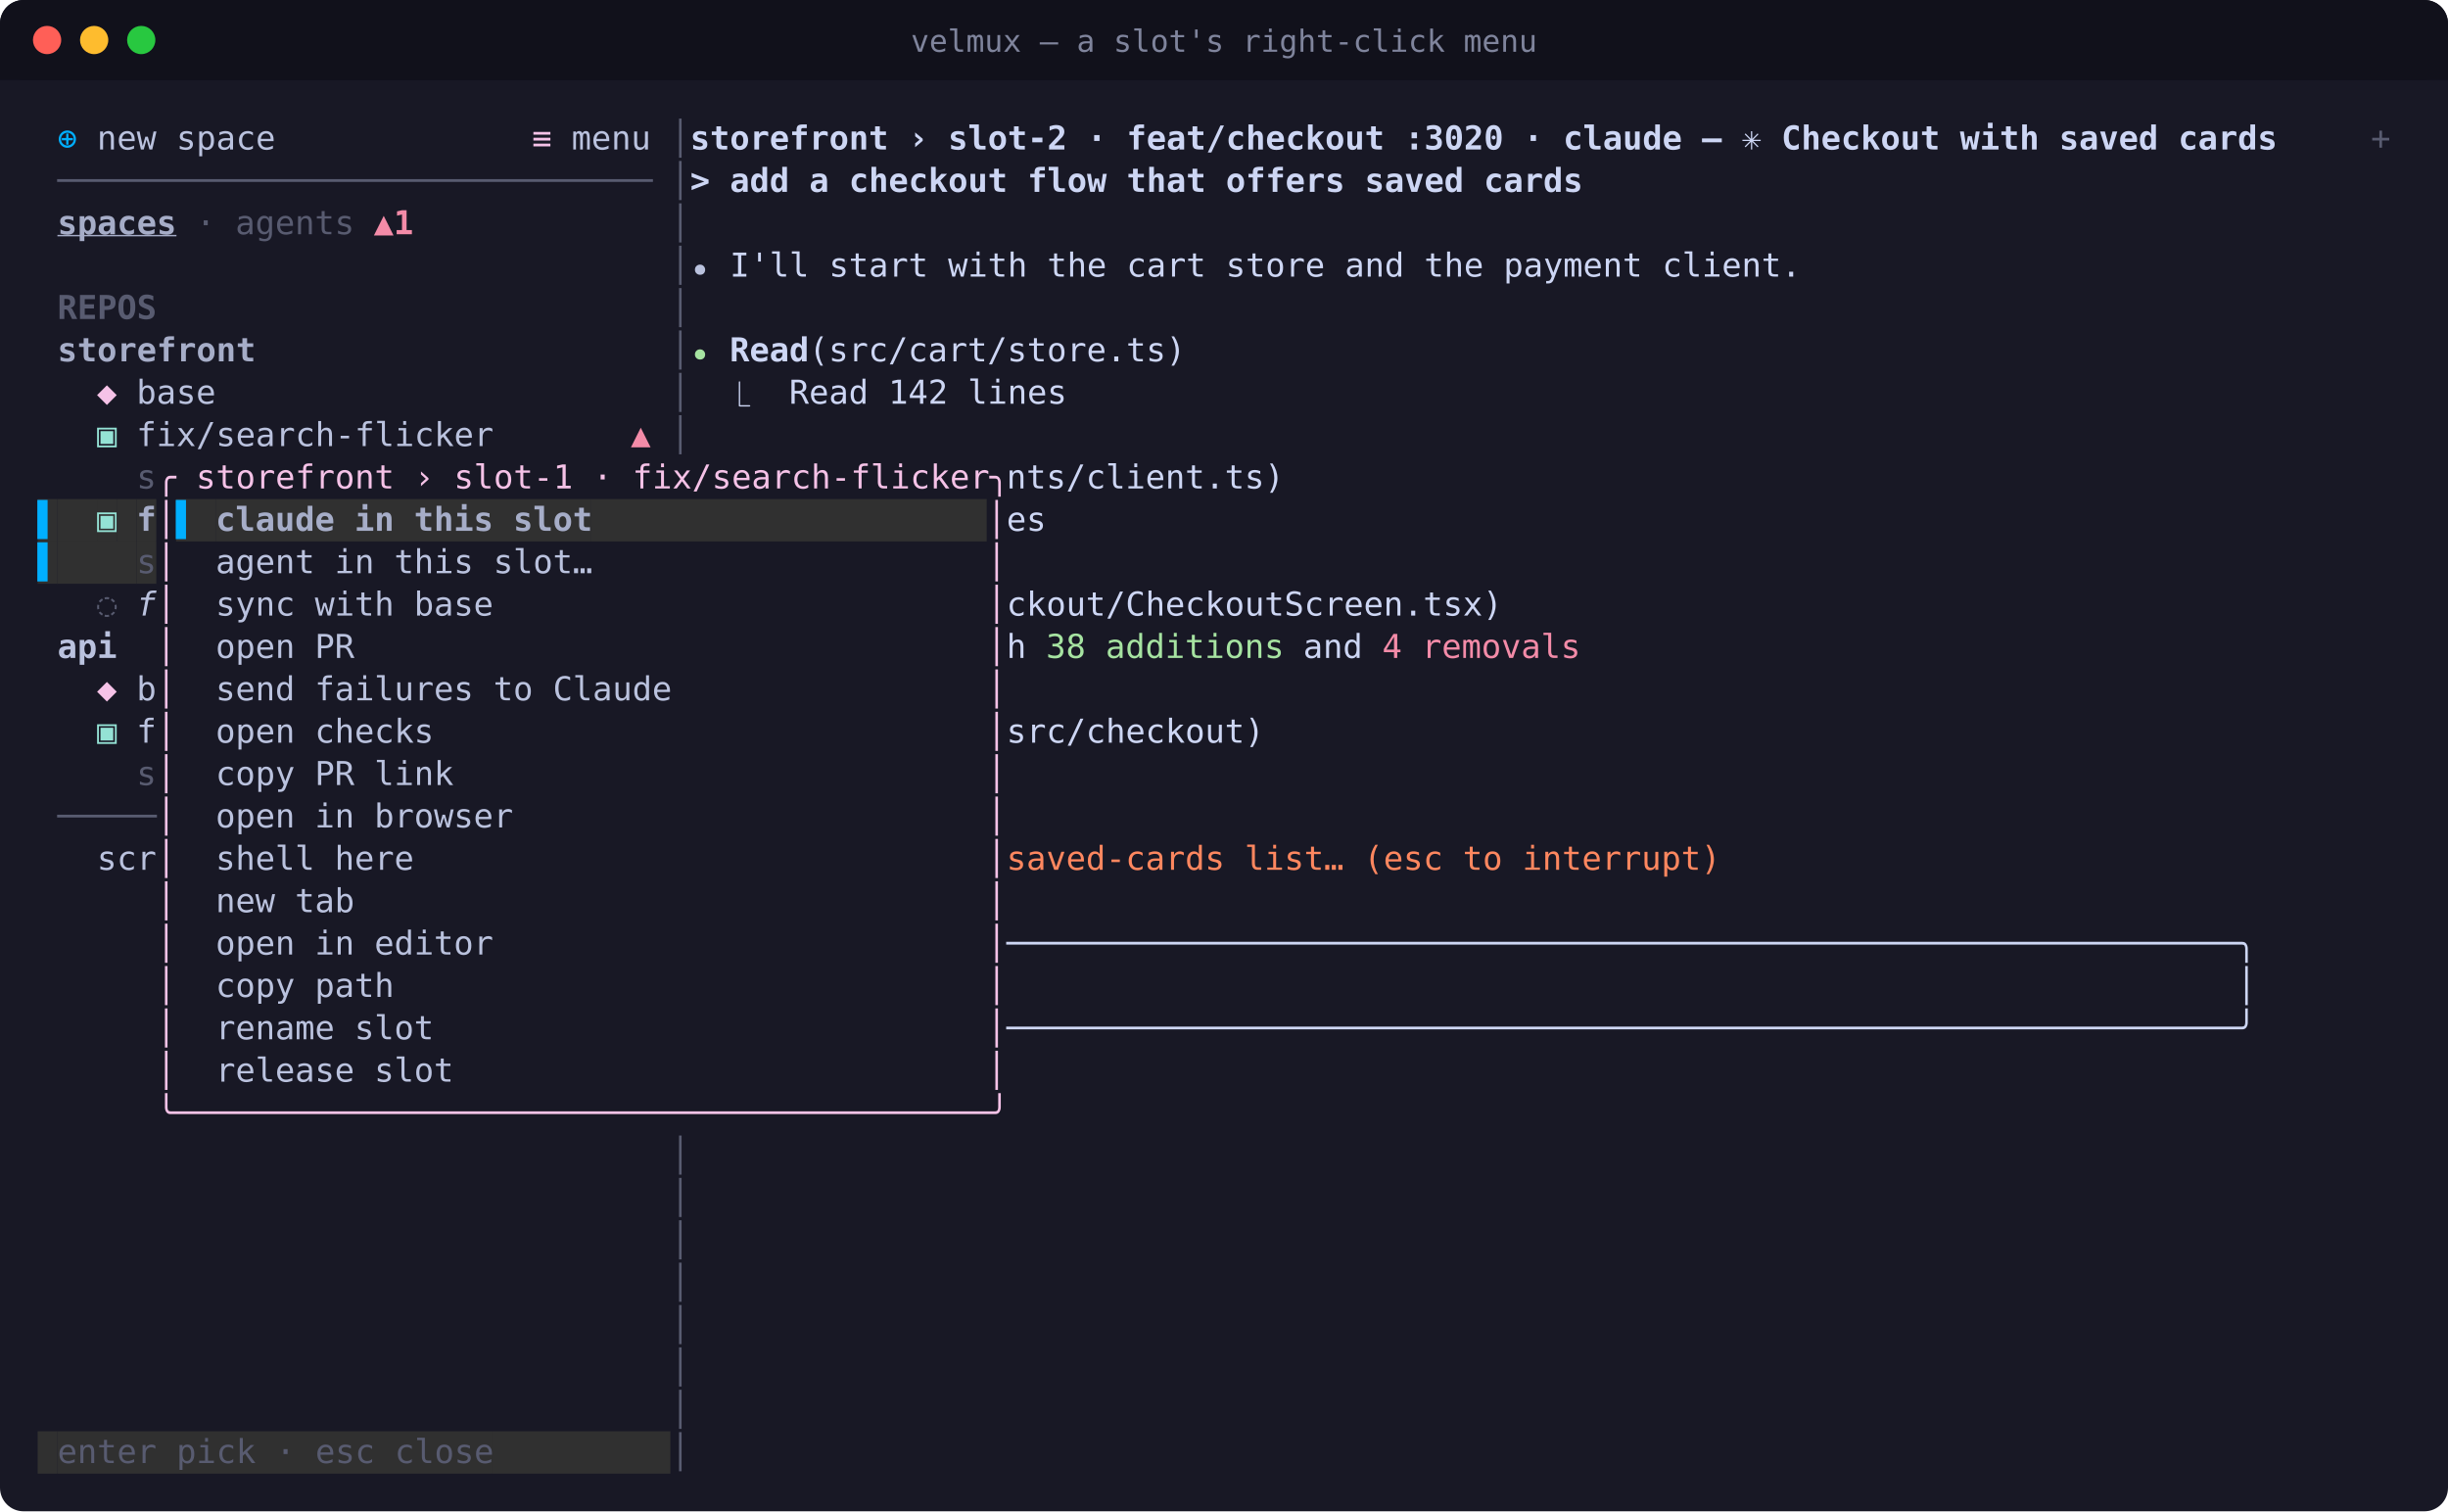
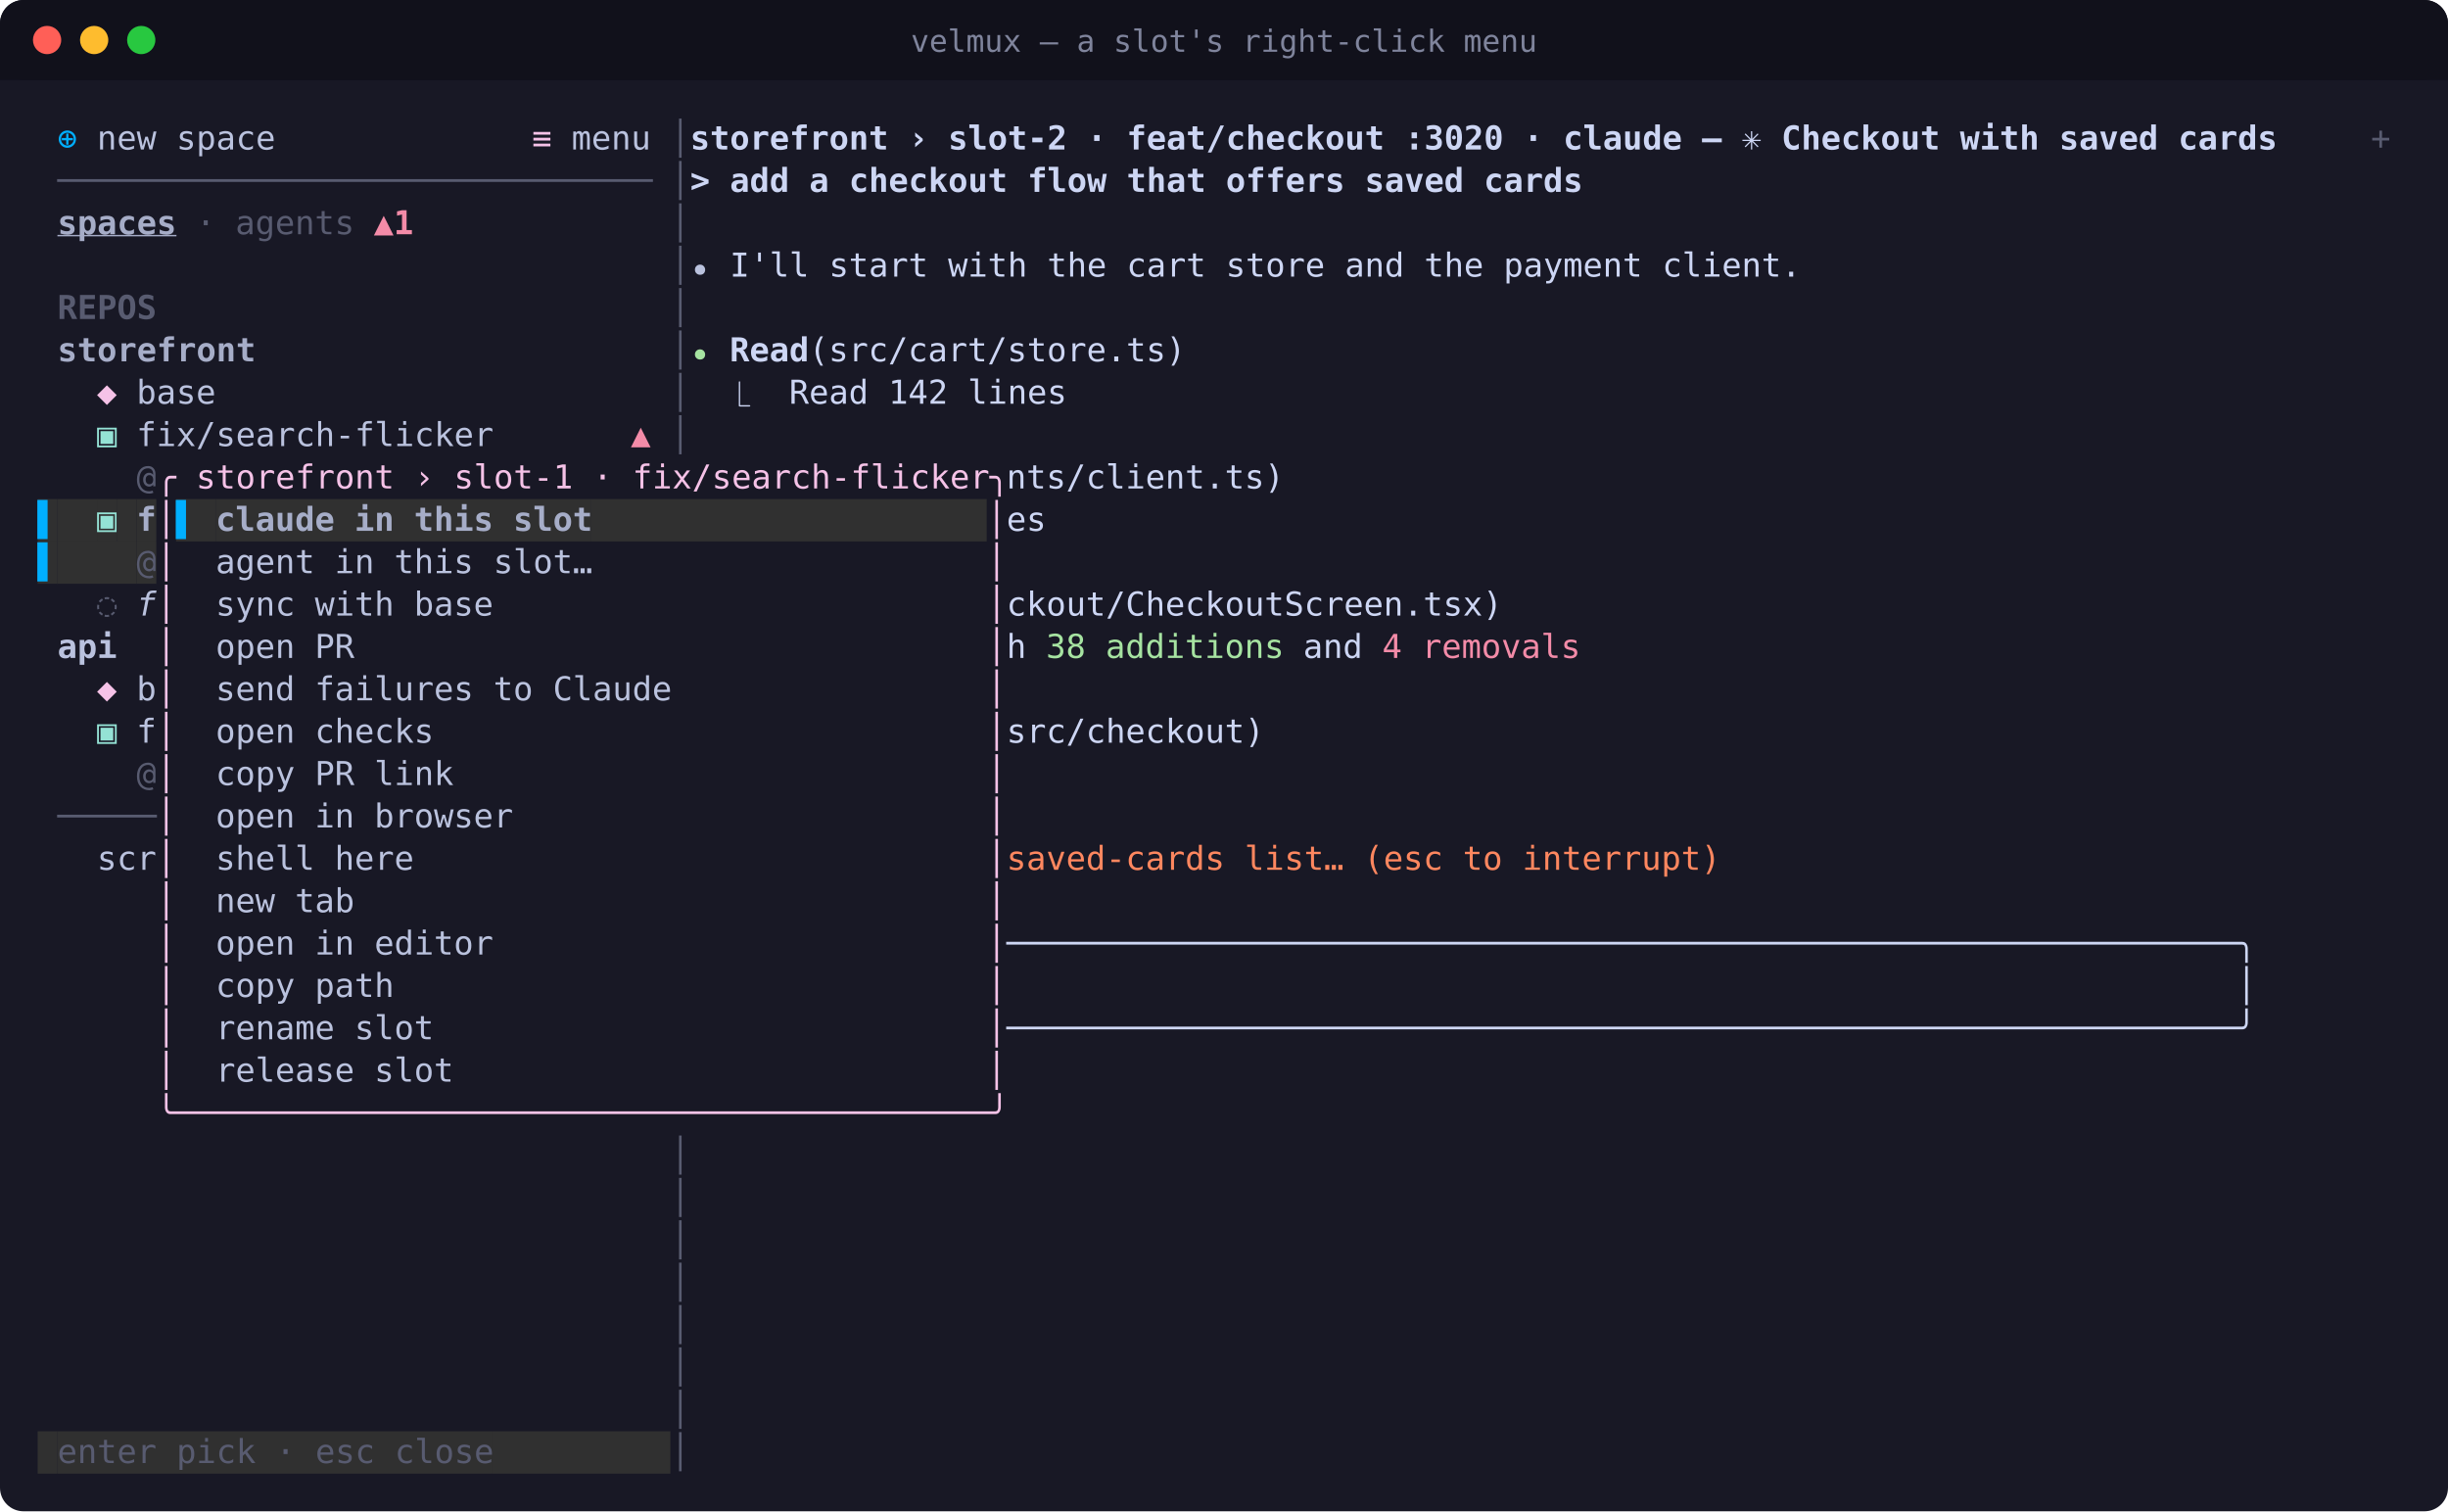
<svg xmlns="http://www.w3.org/2000/svg" width="1040" height="642" viewBox="0 0 1040 642" font-family="'SF Mono','JetBrains Mono',Menlo,Consolas,monospace" font-size="14">
  <rect width="1040" height="642" rx="10" fill="#181825" />
  <rect width="1040" height="34" rx="10" fill="#11111b" />
  <rect y="24" width="1040" height="10" fill="#11111b" />
  <circle cx="20" cy="17" r="6" fill="#ff5f57" />
  <circle cx="40" cy="17" r="6" fill="#febc2e" />
  <circle cx="60" cy="17" r="6" fill="#28c840" />
  <text x="520" y="22" fill="#7f849c" text-anchor="middle" font-size="13">velmux — a slot's right-click menu</text>
  <text x="24.4" y="63.5" fill="#00afff" xml:space="preserve" textLength="8.4" lengthAdjust="spacingAndGlyphs">⊕</text>
  <text x="41.2" y="63.5" fill="#bac2de" xml:space="preserve" textLength="75.6" lengthAdjust="spacingAndGlyphs">new space</text>
  <text x="226.0" y="63.5" fill="#f5c2e7" xml:space="preserve" textLength="8.4" lengthAdjust="spacingAndGlyphs">≡</text>
  <text x="242.8" y="63.5" fill="#bac2de" xml:space="preserve" textLength="33.6" lengthAdjust="spacingAndGlyphs">menu</text>
  <text x="284.8" y="63.5" fill="#585b70" xml:space="preserve" textLength="8.4" lengthAdjust="spacingAndGlyphs">│</text>
  <text x="293.2" y="63.5" fill="#cdd6f4" xml:space="preserve" textLength="672.0" lengthAdjust="spacingAndGlyphs" font-weight="bold">storefront › slot-2 · feat/checkout :3020 · claude — ✳ Checkout with saved cards</text>
  <text x="1007.2" y="63.5" fill="#585b70" xml:space="preserve" textLength="8.4" lengthAdjust="spacingAndGlyphs">+</text>
  <text x="24.4" y="81.5" fill="#585b70" xml:space="preserve" textLength="252.0" lengthAdjust="spacingAndGlyphs">──────────────────────────────</text>
  <text x="284.8" y="81.5" fill="#585b70" xml:space="preserve" textLength="8.4" lengthAdjust="spacingAndGlyphs">│</text>
  <text x="293.2" y="81.5" fill="#cdd6f4" xml:space="preserve" textLength="378.0" lengthAdjust="spacingAndGlyphs" font-weight="bold">&gt; add a checkout flow that offers saved cards</text>
  <text x="24.4" y="99.5" fill="#a6adc8" xml:space="preserve" textLength="50.4" lengthAdjust="spacingAndGlyphs" font-weight="bold" text-decoration="underline">spaces</text>
  <text x="83.2" y="99.5" fill="#585b70" xml:space="preserve" textLength="8.4" lengthAdjust="spacingAndGlyphs">·</text>
  <text x="100.0" y="99.5" fill="#585b70" xml:space="preserve" textLength="50.4" lengthAdjust="spacingAndGlyphs">agents</text>
  <text x="158.8" y="99.5" fill="#f38ba8" xml:space="preserve" textLength="16.8" lengthAdjust="spacingAndGlyphs" font-weight="bold">▲1</text>
  <text x="284.8" y="99.5" fill="#585b70" xml:space="preserve" textLength="8.4" lengthAdjust="spacingAndGlyphs">│</text>
  <text x="284.8" y="117.5" fill="#585b70" xml:space="preserve" textLength="8.4" lengthAdjust="spacingAndGlyphs">│</text>
  <text x="293.2" y="117.5" fill="#bac2de" xml:space="preserve" textLength="8.4" lengthAdjust="spacingAndGlyphs">⏺</text>
  <text x="301.6" y="117.5" fill="#cdd6f4" xml:space="preserve" textLength="722.4" lengthAdjust="spacingAndGlyphs"> I'll start with the cart store and the payment client.                               </text>
  <text x="24.4" y="135.5" fill="#585b70" xml:space="preserve" textLength="42.0" lengthAdjust="spacingAndGlyphs" font-weight="bold">REPOS</text>
  <text x="284.8" y="135.5" fill="#585b70" xml:space="preserve" textLength="8.4" lengthAdjust="spacingAndGlyphs">│</text>
  <text x="24.4" y="153.5" fill="#a6adc8" xml:space="preserve" textLength="84.0" lengthAdjust="spacingAndGlyphs" font-weight="bold">storefront</text>
  <text x="284.8" y="153.5" fill="#585b70" xml:space="preserve" textLength="8.4" lengthAdjust="spacingAndGlyphs">│</text>
  <text x="293.2" y="153.5" fill="#a6e3a1" xml:space="preserve" textLength="8.4" lengthAdjust="spacingAndGlyphs">⏺</text>
  <text x="310.0" y="153.5" fill="#cdd6f4" xml:space="preserve" textLength="33.6" lengthAdjust="spacingAndGlyphs" font-weight="bold">Read</text>
  <text x="343.6" y="153.5" fill="#cdd6f4" xml:space="preserve" textLength="680.4" lengthAdjust="spacingAndGlyphs">(src/cart/store.ts)                                                              </text>
  <text x="41.2" y="171.5" fill="#f5c2e7" xml:space="preserve" textLength="8.4" lengthAdjust="spacingAndGlyphs">◆</text>
  <text x="58.0" y="171.5" fill="#bac2de" xml:space="preserve" textLength="33.6" lengthAdjust="spacingAndGlyphs">base</text>
  <text x="284.8" y="171.5" fill="#585b70" xml:space="preserve" textLength="8.4" lengthAdjust="spacingAndGlyphs">│</text>
  <text x="293.2" y="171.5" fill="#cdd6f4" xml:space="preserve" textLength="730.8" lengthAdjust="spacingAndGlyphs">  ⎿  Read 142 lines                                                                    </text>
  <text x="41.2" y="189.5" fill="#94e2d5" xml:space="preserve" textLength="8.4" lengthAdjust="spacingAndGlyphs">▣</text>
  <text x="58.0" y="189.5" fill="#bac2de" xml:space="preserve" textLength="151.2" lengthAdjust="spacingAndGlyphs">fix/search-flicker</text>
  <text x="268.0" y="189.5" fill="#f38ba8" xml:space="preserve" textLength="8.4" lengthAdjust="spacingAndGlyphs" font-weight="bold">▲</text>
  <text x="284.8" y="189.5" fill="#585b70" xml:space="preserve" textLength="8.4" lengthAdjust="spacingAndGlyphs">│</text>
-   <text x="58.0" y="207.5" fill="#585b70" xml:space="preserve" textLength="8.4" lengthAdjust="spacingAndGlyphs">s</text>
+   <text x="58.0" y="207.5" fill="#585b70" xml:space="preserve" textLength="8.4" lengthAdjust="spacingAndGlyphs">@</text>
  <text x="66.4" y="207.5" fill="#f5c2e7" xml:space="preserve" textLength="361.2" lengthAdjust="spacingAndGlyphs">╭ storefront › slot-1 · fix/search-flicker╮</text>
  <text x="427.6" y="207.5" fill="#cdd6f4" xml:space="preserve" textLength="596.4" lengthAdjust="spacingAndGlyphs">nts/client.ts)                                                         </text>
  <rect x="16.0" y="212.0" width="8.4" height="18" fill="#303030" />
  <text x="16.0" y="225.5" fill="#00afff" xml:space="preserve" textLength="8.4" lengthAdjust="spacingAndGlyphs">▌</text>
  <rect x="24.4" y="212.0" width="16.8" height="18" fill="#303030" />
  <rect x="41.2" y="212.0" width="8.4" height="18" fill="#303030" />
  <text x="41.2" y="225.5" fill="#94e2d5" xml:space="preserve" textLength="8.4" lengthAdjust="spacingAndGlyphs">▣</text>
  <rect x="49.6" y="212.0" width="8.4" height="18" fill="#303030" />
  <rect x="58.0" y="212.0" width="8.4" height="18" fill="#303030" />
  <text x="58.0" y="225.5" fill="#a6adc8" xml:space="preserve" textLength="8.4" lengthAdjust="spacingAndGlyphs" font-weight="bold">f</text>
  <text x="66.4" y="225.5" fill="#f5c2e7" xml:space="preserve" textLength="8.4" lengthAdjust="spacingAndGlyphs">│</text>
  <rect x="74.8" y="212.0" width="8.4" height="18" fill="#303030" />
  <text x="74.8" y="225.5" fill="#00afff" xml:space="preserve" textLength="8.4" lengthAdjust="spacingAndGlyphs">▌</text>
  <rect x="83.2" y="212.0" width="8.4" height="18" fill="#303030" />
  <rect x="91.6" y="212.0" width="159.6" height="18" fill="#303030" />
  <text x="91.6" y="225.5" fill="#a6adc8" xml:space="preserve" textLength="159.6" lengthAdjust="spacingAndGlyphs" font-weight="bold">claude in this slot</text>
  <rect x="251.2" y="212.0" width="168.0" height="18" fill="#303030" />
  <text x="419.2" y="225.5" fill="#f5c2e7" xml:space="preserve" textLength="8.4" lengthAdjust="spacingAndGlyphs">│</text>
  <text x="427.6" y="225.5" fill="#cdd6f4" xml:space="preserve" textLength="596.4" lengthAdjust="spacingAndGlyphs">es                                                                     </text>
  <rect x="16.0" y="230.0" width="8.4" height="18" fill="#303030" />
  <text x="16.0" y="243.5" fill="#00afff" xml:space="preserve" textLength="8.4" lengthAdjust="spacingAndGlyphs">▌</text>
  <rect x="24.4" y="230.0" width="33.6" height="18" fill="#303030" />
  <rect x="58.0" y="230.0" width="8.4" height="18" fill="#303030" />
-   <text x="58.0" y="243.5" fill="#585b70" xml:space="preserve" textLength="8.4" lengthAdjust="spacingAndGlyphs">s</text>
+   <text x="58.0" y="243.5" fill="#585b70" xml:space="preserve" textLength="8.4" lengthAdjust="spacingAndGlyphs">@</text>
  <text x="66.4" y="243.5" fill="#f5c2e7" xml:space="preserve" textLength="8.4" lengthAdjust="spacingAndGlyphs">│</text>
  <text x="91.6" y="243.5" fill="#bac2de" xml:space="preserve" textLength="159.6" lengthAdjust="spacingAndGlyphs">agent in this slot…</text>
  <text x="419.2" y="243.5" fill="#f5c2e7" xml:space="preserve" textLength="8.4" lengthAdjust="spacingAndGlyphs">│</text>
  <text x="41.2" y="261.5" fill="#585b70" xml:space="preserve" textLength="8.4" lengthAdjust="spacingAndGlyphs">◌</text>
  <text x="58.0" y="261.5" fill="#bac2de" xml:space="preserve" textLength="8.4" lengthAdjust="spacingAndGlyphs" font-style="italic">f</text>
  <text x="66.4" y="261.5" fill="#f5c2e7" xml:space="preserve" textLength="8.4" lengthAdjust="spacingAndGlyphs">│</text>
  <text x="91.6" y="261.5" fill="#bac2de" xml:space="preserve" textLength="117.6" lengthAdjust="spacingAndGlyphs">sync with base</text>
  <text x="419.2" y="261.5" fill="#f5c2e7" xml:space="preserve" textLength="8.4" lengthAdjust="spacingAndGlyphs">│</text>
  <text x="427.6" y="261.5" fill="#cdd6f4" xml:space="preserve" textLength="596.4" lengthAdjust="spacingAndGlyphs">ckout/CheckoutScreen.tsx)                                              </text>
  <text x="24.4" y="279.5" fill="#bac2de" xml:space="preserve" textLength="25.2" lengthAdjust="spacingAndGlyphs" font-weight="bold">api</text>
  <text x="66.4" y="279.5" fill="#f5c2e7" xml:space="preserve" textLength="8.4" lengthAdjust="spacingAndGlyphs">│</text>
  <text x="91.6" y="279.5" fill="#bac2de" xml:space="preserve" textLength="58.8" lengthAdjust="spacingAndGlyphs">open PR</text>
  <text x="419.2" y="279.5" fill="#f5c2e7" xml:space="preserve" textLength="8.4" lengthAdjust="spacingAndGlyphs">│</text>
  <text x="427.6" y="279.5" fill="#cdd6f4" xml:space="preserve" textLength="16.8" lengthAdjust="spacingAndGlyphs">h </text>
  <text x="444.4" y="279.5" fill="#a6e3a1" xml:space="preserve" textLength="100.8" lengthAdjust="spacingAndGlyphs">38 additions</text>
  <text x="545.2" y="279.5" fill="#cdd6f4" xml:space="preserve" textLength="42.0" lengthAdjust="spacingAndGlyphs"> and </text>
  <text x="587.2" y="279.5" fill="#f38ba8" xml:space="preserve" textLength="84.0" lengthAdjust="spacingAndGlyphs">4 removals</text>
  <text x="41.2" y="297.5" fill="#f5c2e7" xml:space="preserve" textLength="8.4" lengthAdjust="spacingAndGlyphs">◆</text>
  <text x="58.0" y="297.5" fill="#bac2de" xml:space="preserve" textLength="8.4" lengthAdjust="spacingAndGlyphs">b</text>
  <text x="66.4" y="297.5" fill="#f5c2e7" xml:space="preserve" textLength="8.4" lengthAdjust="spacingAndGlyphs">│</text>
  <text x="91.6" y="297.5" fill="#bac2de" xml:space="preserve" textLength="193.2" lengthAdjust="spacingAndGlyphs">send failures to Claude</text>
  <text x="419.2" y="297.5" fill="#f5c2e7" xml:space="preserve" textLength="8.4" lengthAdjust="spacingAndGlyphs">│</text>
  <text x="41.2" y="315.5" fill="#94e2d5" xml:space="preserve" textLength="8.4" lengthAdjust="spacingAndGlyphs">▣</text>
  <text x="58.0" y="315.5" fill="#bac2de" xml:space="preserve" textLength="8.4" lengthAdjust="spacingAndGlyphs">f</text>
  <text x="66.4" y="315.5" fill="#f5c2e7" xml:space="preserve" textLength="8.4" lengthAdjust="spacingAndGlyphs">│</text>
  <text x="91.6" y="315.5" fill="#bac2de" xml:space="preserve" textLength="92.4" lengthAdjust="spacingAndGlyphs">open checks</text>
  <text x="419.2" y="315.5" fill="#f5c2e7" xml:space="preserve" textLength="8.4" lengthAdjust="spacingAndGlyphs">│</text>
  <text x="427.6" y="315.5" fill="#cdd6f4" xml:space="preserve" textLength="596.4" lengthAdjust="spacingAndGlyphs">src/checkout)                                                          </text>
-   <text x="58.0" y="333.5" fill="#585b70" xml:space="preserve" textLength="8.4" lengthAdjust="spacingAndGlyphs">s</text>
+   <text x="58.0" y="333.5" fill="#585b70" xml:space="preserve" textLength="8.4" lengthAdjust="spacingAndGlyphs">@</text>
  <text x="66.4" y="333.5" fill="#f5c2e7" xml:space="preserve" textLength="8.4" lengthAdjust="spacingAndGlyphs">│</text>
  <text x="91.6" y="333.5" fill="#bac2de" xml:space="preserve" textLength="100.8" lengthAdjust="spacingAndGlyphs">copy PR link</text>
  <text x="419.2" y="333.5" fill="#f5c2e7" xml:space="preserve" textLength="8.4" lengthAdjust="spacingAndGlyphs">│</text>
  <text x="24.4" y="351.5" fill="#585b70" xml:space="preserve" textLength="42.0" lengthAdjust="spacingAndGlyphs">─────</text>
  <text x="66.4" y="351.5" fill="#f5c2e7" xml:space="preserve" textLength="8.4" lengthAdjust="spacingAndGlyphs">│</text>
  <text x="91.6" y="351.5" fill="#bac2de" xml:space="preserve" textLength="126.0" lengthAdjust="spacingAndGlyphs">open in browser</text>
  <text x="419.2" y="351.5" fill="#f5c2e7" xml:space="preserve" textLength="8.4" lengthAdjust="spacingAndGlyphs">│</text>
  <text x="41.2" y="369.5" fill="#bac2de" xml:space="preserve" textLength="25.2" lengthAdjust="spacingAndGlyphs">scr</text>
  <text x="66.4" y="369.5" fill="#f5c2e7" xml:space="preserve" textLength="8.4" lengthAdjust="spacingAndGlyphs">│</text>
  <text x="91.6" y="369.5" fill="#bac2de" xml:space="preserve" textLength="84.0" lengthAdjust="spacingAndGlyphs">shell here</text>
  <text x="419.2" y="369.5" fill="#f5c2e7" xml:space="preserve" textLength="8.4" lengthAdjust="spacingAndGlyphs">│</text>
  <text x="427.6" y="369.5" fill="#ff875f" xml:space="preserve" textLength="302.4" lengthAdjust="spacingAndGlyphs">saved-cards list… (esc to interrupt)</text>
  <text x="66.4" y="387.5" fill="#f5c2e7" xml:space="preserve" textLength="8.4" lengthAdjust="spacingAndGlyphs">│</text>
  <text x="91.6" y="387.5" fill="#bac2de" xml:space="preserve" textLength="58.8" lengthAdjust="spacingAndGlyphs">new tab</text>
  <text x="419.2" y="387.5" fill="#f5c2e7" xml:space="preserve" textLength="8.4" lengthAdjust="spacingAndGlyphs">│</text>
  <text x="66.4" y="405.5" fill="#f5c2e7" xml:space="preserve" textLength="8.4" lengthAdjust="spacingAndGlyphs">│</text>
  <text x="91.6" y="405.5" fill="#bac2de" xml:space="preserve" textLength="117.6" lengthAdjust="spacingAndGlyphs">open in editor</text>
  <text x="419.2" y="405.5" fill="#f5c2e7" xml:space="preserve" textLength="8.4" lengthAdjust="spacingAndGlyphs">│</text>
  <text x="427.6" y="405.5" fill="#cdd6f4" xml:space="preserve" textLength="596.4" lengthAdjust="spacingAndGlyphs">──────────────────────────────────────────────────────────────╮        </text>
  <text x="66.4" y="423.5" fill="#f5c2e7" xml:space="preserve" textLength="8.4" lengthAdjust="spacingAndGlyphs">│</text>
  <text x="91.6" y="423.5" fill="#bac2de" xml:space="preserve" textLength="75.6" lengthAdjust="spacingAndGlyphs">copy path</text>
  <text x="419.2" y="423.5" fill="#f5c2e7" xml:space="preserve" textLength="8.4" lengthAdjust="spacingAndGlyphs">│</text>
  <text x="427.6" y="423.5" fill="#cdd6f4" xml:space="preserve" textLength="596.4" lengthAdjust="spacingAndGlyphs">                                                              │        </text>
  <text x="66.4" y="441.5" fill="#f5c2e7" xml:space="preserve" textLength="8.4" lengthAdjust="spacingAndGlyphs">│</text>
  <text x="91.6" y="441.5" fill="#bac2de" xml:space="preserve" textLength="92.4" lengthAdjust="spacingAndGlyphs">rename slot</text>
  <text x="419.2" y="441.5" fill="#f5c2e7" xml:space="preserve" textLength="8.4" lengthAdjust="spacingAndGlyphs">│</text>
  <text x="427.6" y="441.5" fill="#cdd6f4" xml:space="preserve" textLength="596.4" lengthAdjust="spacingAndGlyphs">──────────────────────────────────────────────────────────────╯        </text>
  <text x="66.4" y="459.5" fill="#f5c2e7" xml:space="preserve" textLength="8.4" lengthAdjust="spacingAndGlyphs">│</text>
  <text x="91.6" y="459.5" fill="#bac2de" xml:space="preserve" textLength="100.8" lengthAdjust="spacingAndGlyphs">release slot</text>
  <text x="419.2" y="459.5" fill="#f5c2e7" xml:space="preserve" textLength="8.4" lengthAdjust="spacingAndGlyphs">│</text>
  <text x="66.4" y="477.5" fill="#f5c2e7" xml:space="preserve" textLength="361.2" lengthAdjust="spacingAndGlyphs">╰─────────────────────────────────────────╯</text>
  <text x="284.8" y="495.5" fill="#585b70" xml:space="preserve" textLength="8.4" lengthAdjust="spacingAndGlyphs">│</text>
  <text x="284.8" y="513.5" fill="#585b70" xml:space="preserve" textLength="8.4" lengthAdjust="spacingAndGlyphs">│</text>
  <text x="284.8" y="531.5" fill="#585b70" xml:space="preserve" textLength="8.4" lengthAdjust="spacingAndGlyphs">│</text>
  <text x="284.8" y="549.5" fill="#585b70" xml:space="preserve" textLength="8.4" lengthAdjust="spacingAndGlyphs">│</text>
  <text x="284.8" y="567.5" fill="#585b70" xml:space="preserve" textLength="8.4" lengthAdjust="spacingAndGlyphs">│</text>
  <text x="284.8" y="585.5" fill="#585b70" xml:space="preserve" textLength="8.4" lengthAdjust="spacingAndGlyphs">│</text>
  <text x="284.8" y="603.5" fill="#585b70" xml:space="preserve" textLength="8.4" lengthAdjust="spacingAndGlyphs">│</text>
  <rect x="16.0" y="608.0" width="8.4" height="18" fill="#303030" />
  <rect x="24.4" y="608.0" width="184.8" height="18" fill="#303030" />
  <text x="24.4" y="621.5" fill="#585b70" xml:space="preserve" textLength="184.8" lengthAdjust="spacingAndGlyphs">enter pick · esc close</text>
  <rect x="209.2" y="608.0" width="75.6" height="18" fill="#303030" />
  <text x="284.8" y="621.5" fill="#585b70" xml:space="preserve" textLength="8.4" lengthAdjust="spacingAndGlyphs">│</text>
</svg>
